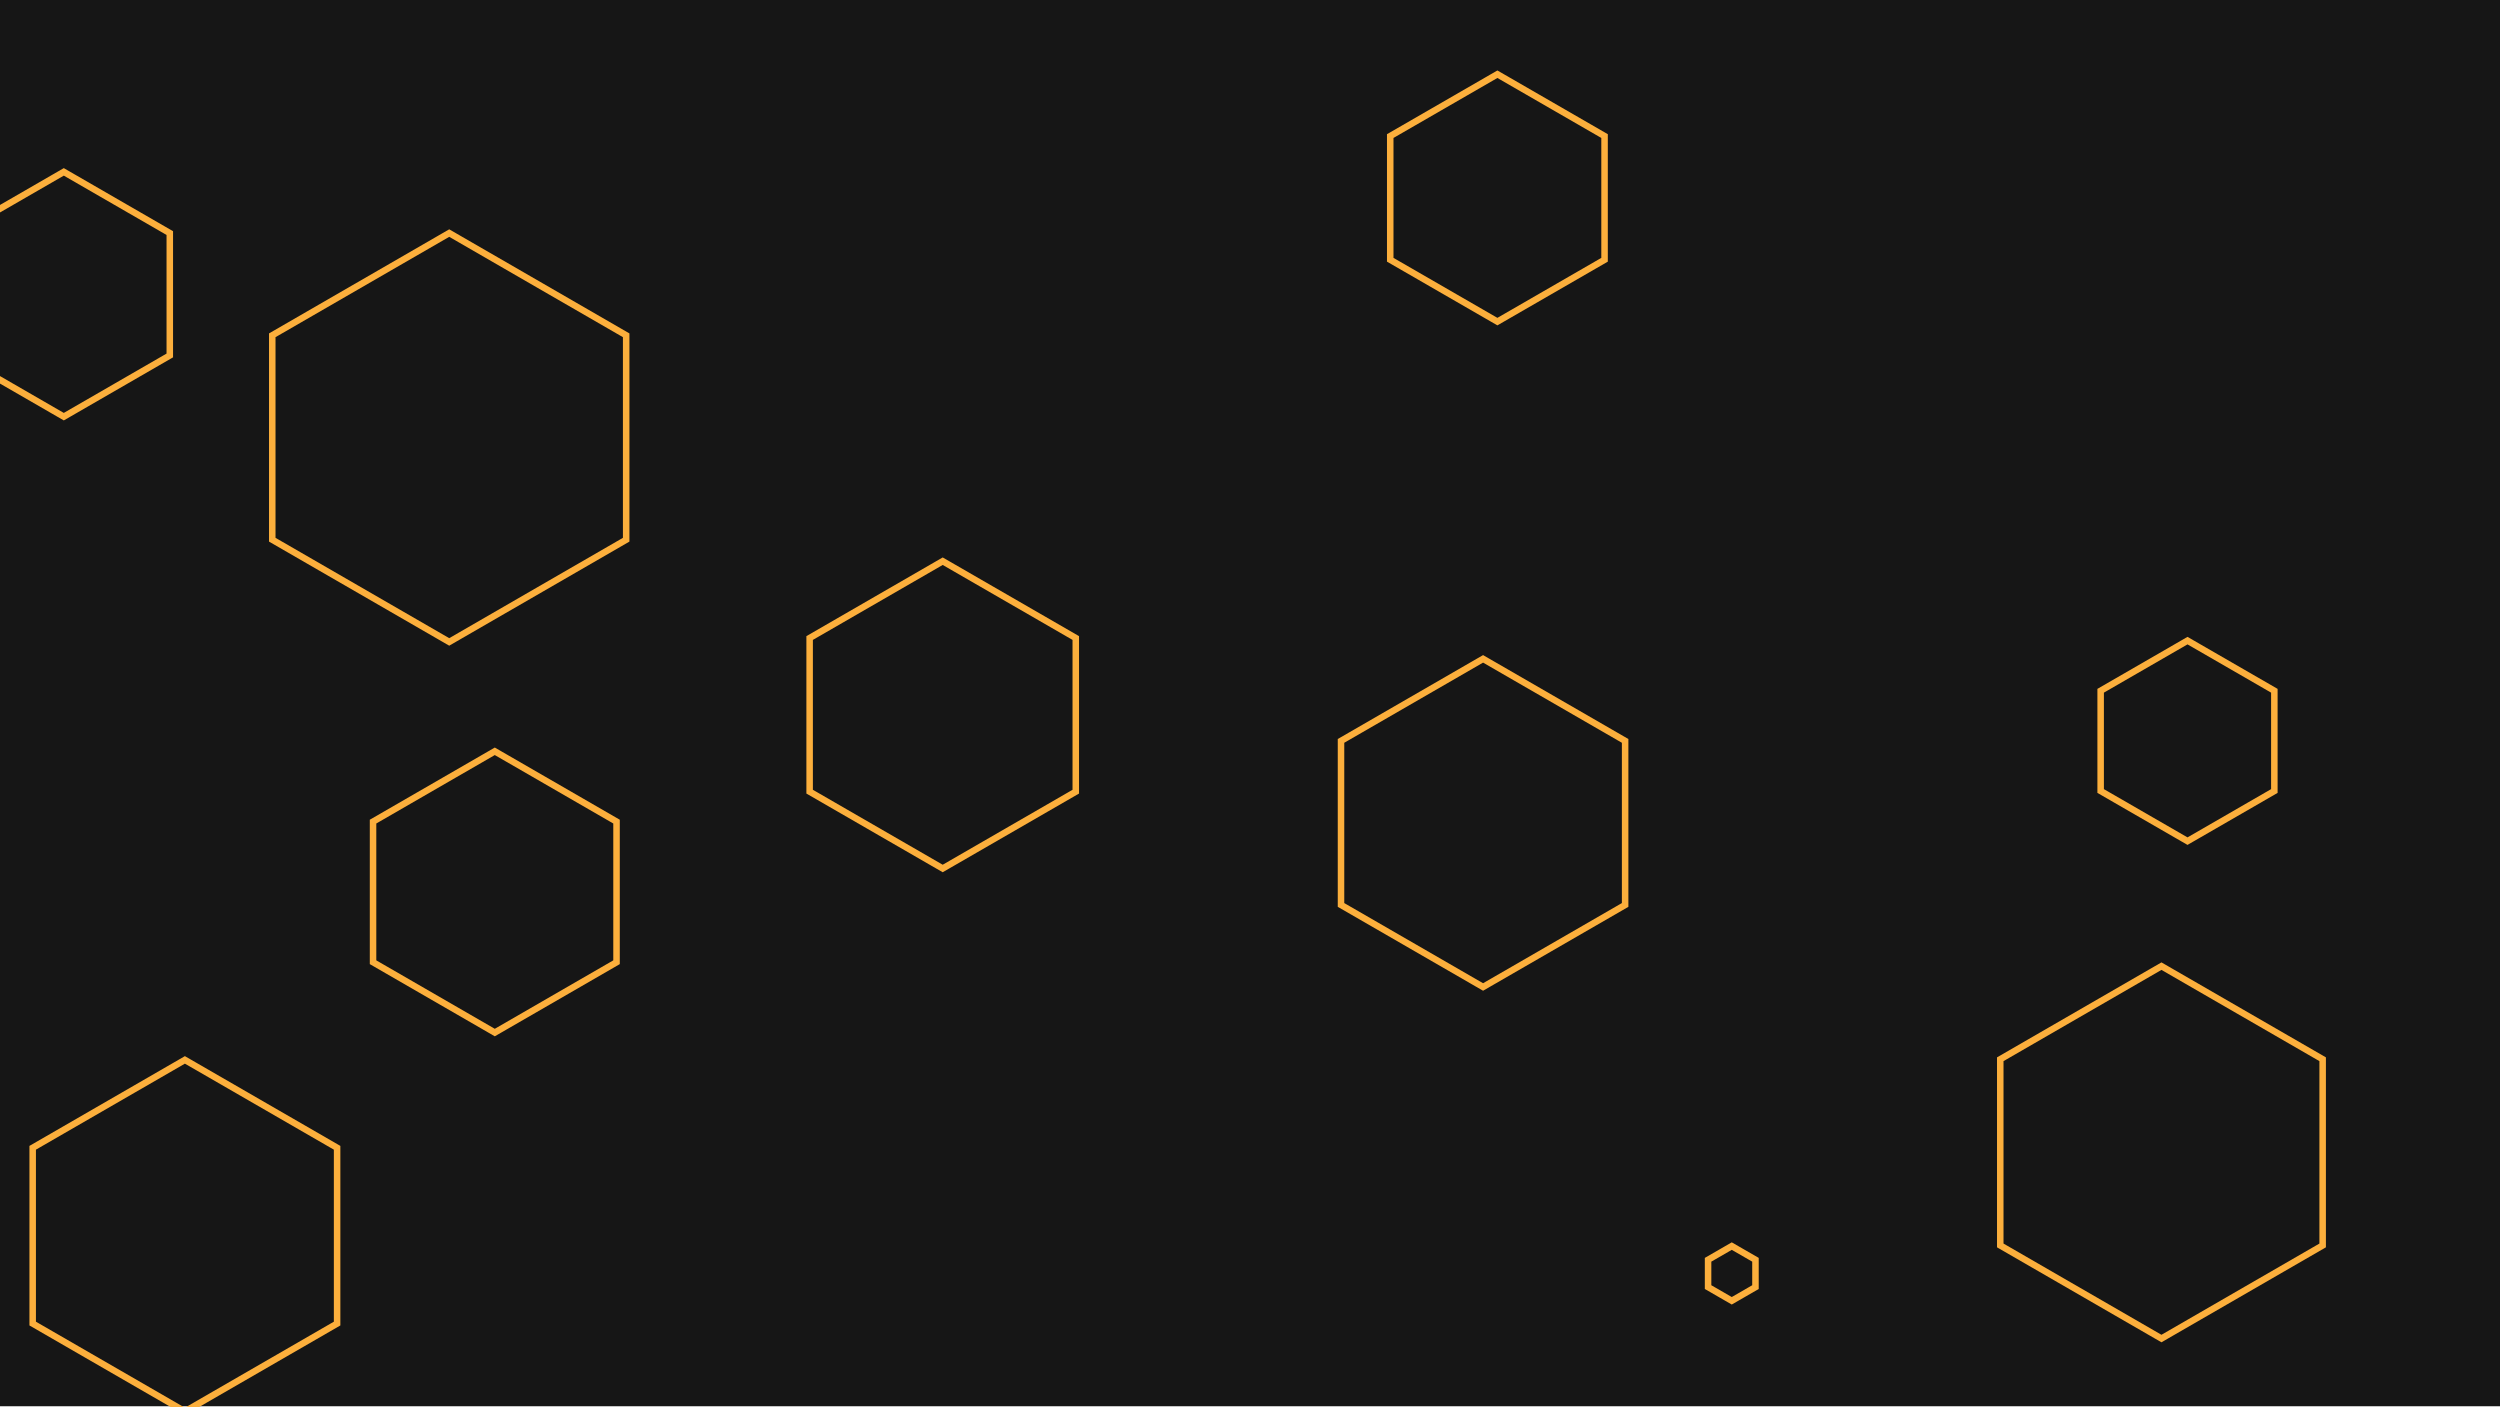
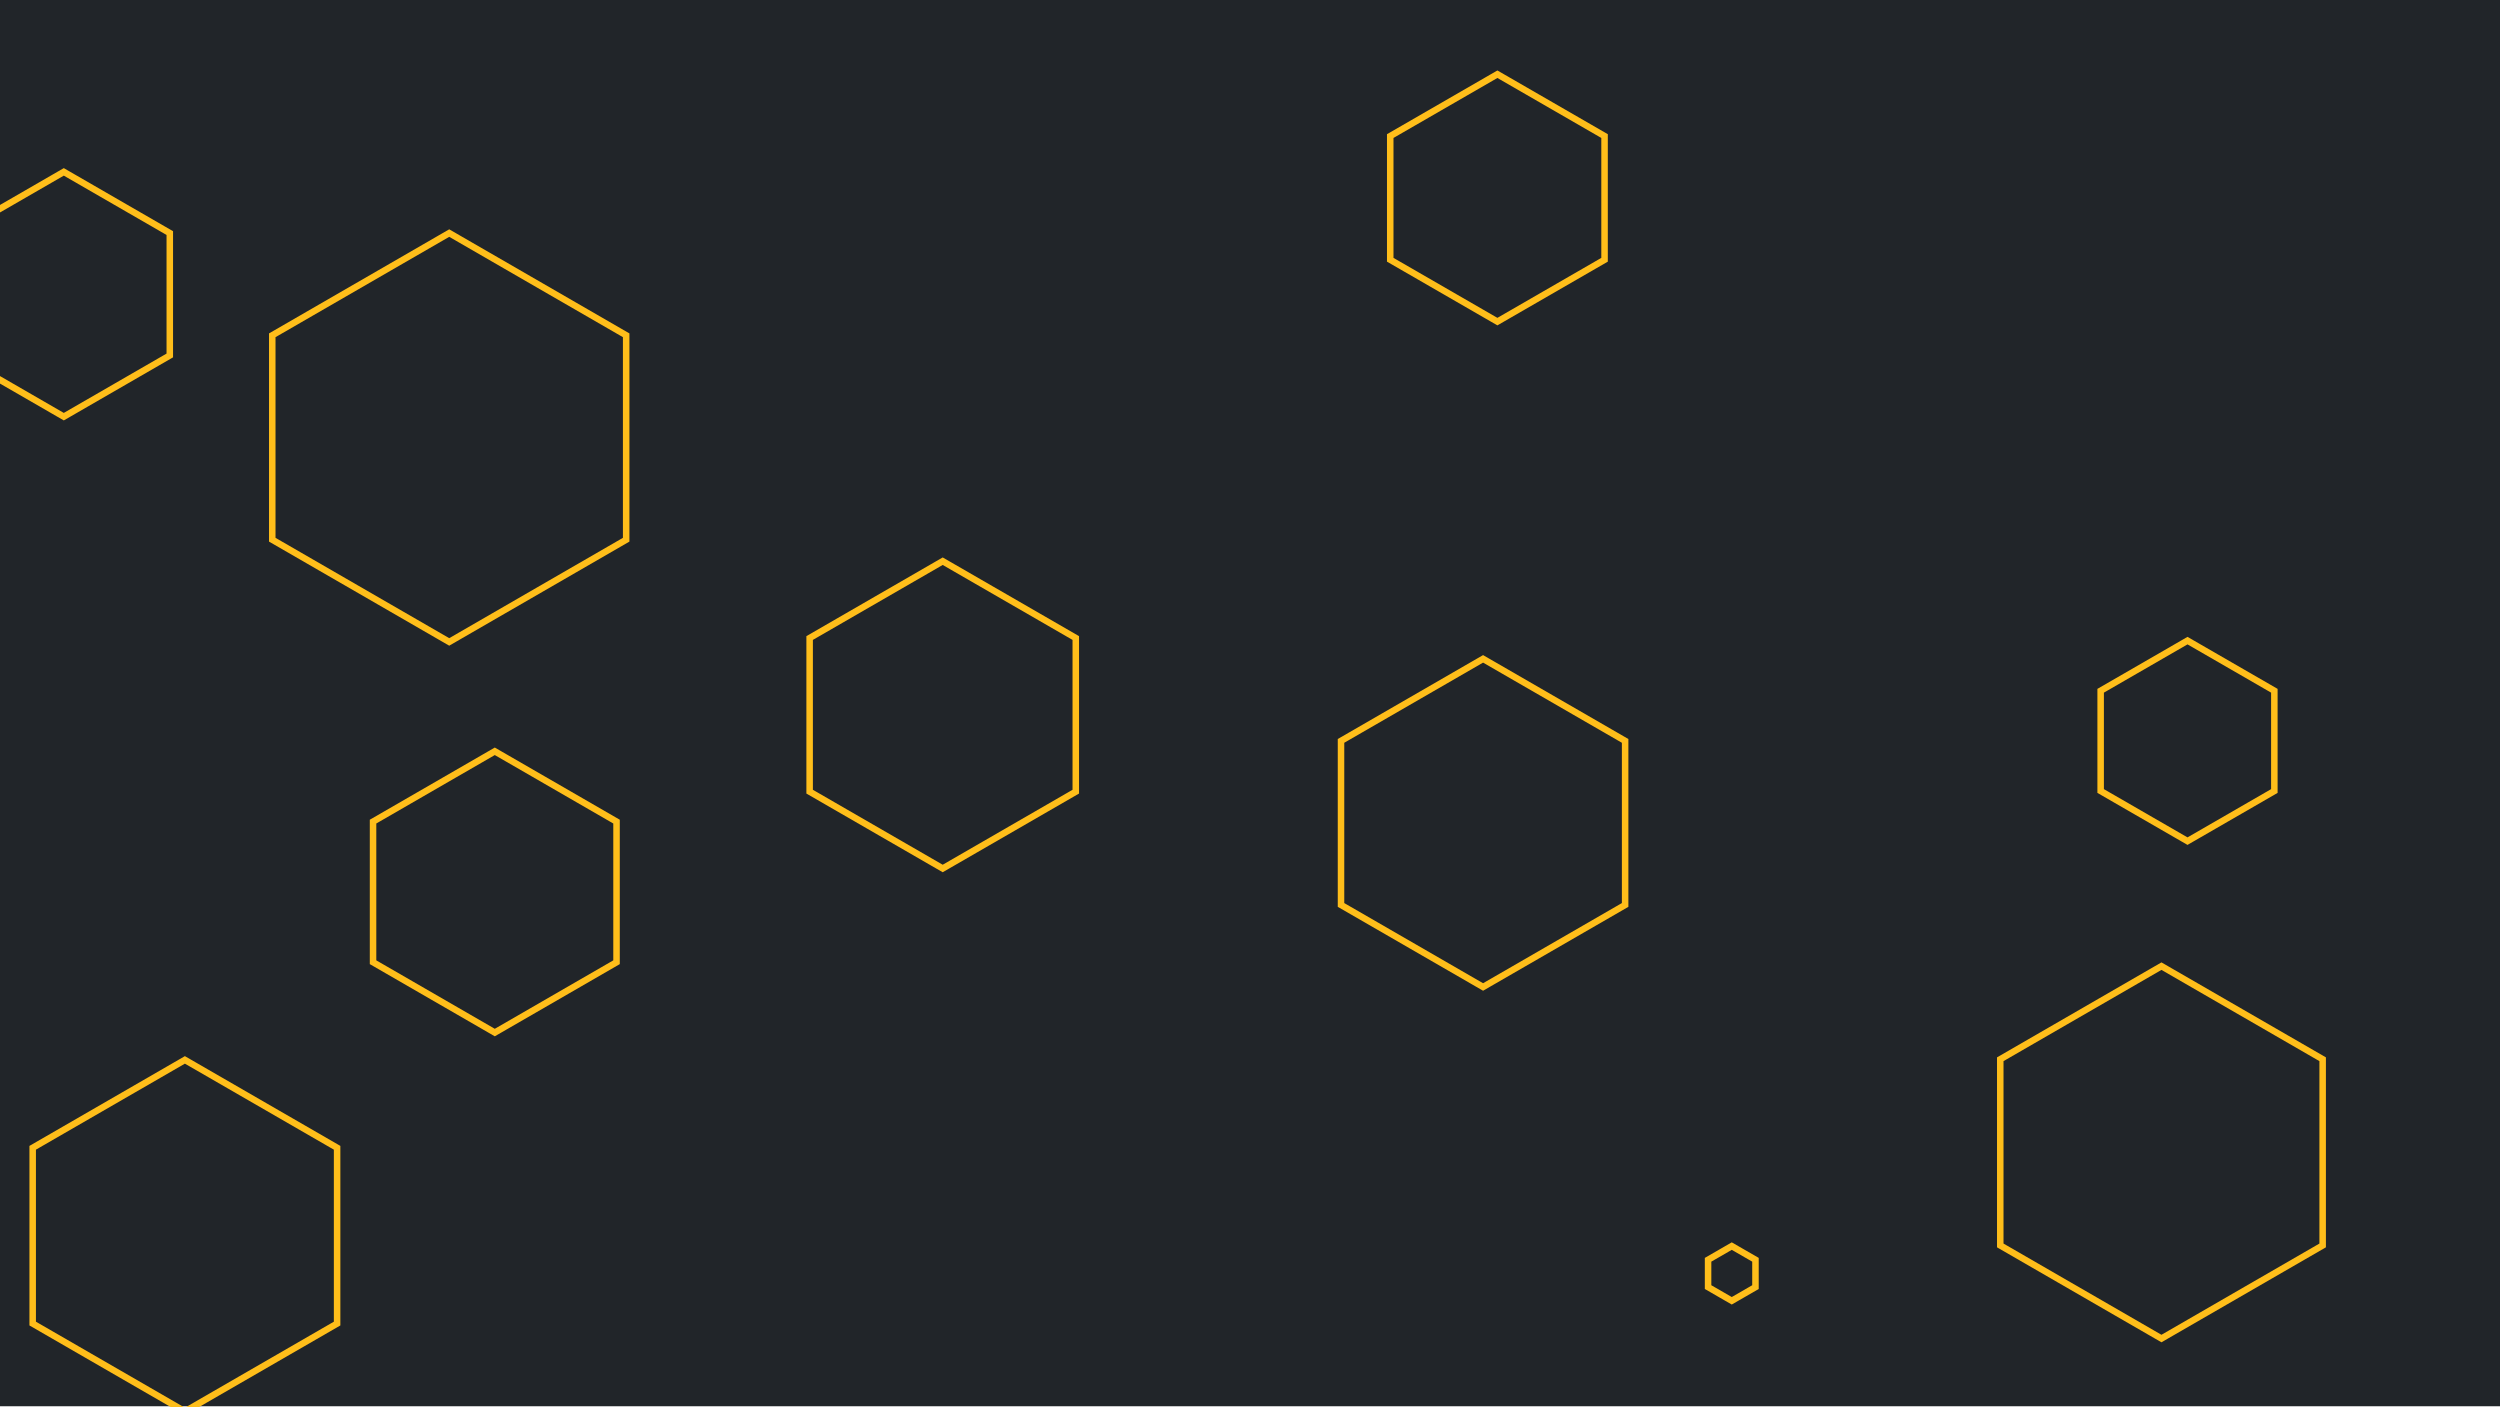
<svg xmlns="http://www.w3.org/2000/svg" id="visual" viewBox="0 0 1920 1080" width="1920" height="1080" version="1.1">
-   <rect width="1920" height="1080" fill="#161616" />
+   <rect width="1920" height="1080" fill="#212529" />
  <g>
    <g transform="translate(345 336)">
-       <path d="M0 -157L135.9 -78.5L135.9 78.5L0 157L-135.9 78.5L-135.9 -78.5Z" fill="none" stroke="#FCAF3C" stroke-width="5" />
+       <path d="M0 -157L135.9 -78.5L135.9 78.5L0 157L-135.9 78.5L-135.9 -78.5Z" fill="none" stroke="#ffbe1a" stroke-width="5" />
    </g>
    <g transform="translate(1150 152)">
-       <path d="M0 -95L82.3 -47.5L82.3 47.5L0 95L-82.3 47.5L-82.3 -47.5Z" fill="none" stroke="#FCAF3C" stroke-width="5" />
+       <path d="M0 -95L82.3 -47.5L82.3 47.5L0 95L-82.3 47.5L-82.3 -47.5Z" fill="none" stroke="#ffbe1a" stroke-width="5" />
    </g>
    <g transform="translate(724 549)">
-       <path d="M0 -118L102.2 -59L102.2 59L0 118L-102.2 59L-102.2 -59Z" stroke="#FCAF3C" fill="none" stroke-width="5" />
+       <path d="M0 -118L102.2 -59L102.2 59L0 118L-102.2 59L-102.2 -59Z" stroke="#ffbe1a" fill="none" stroke-width="5" />
    </g>
    <g transform="translate(1680 569)">
-       <path d="M0 -77L66.7 -38.5L66.7 38.5L0 77L-66.7 38.5L-66.7 -38.5Z" stroke="#FCAF3C" fill="none" stroke-width="5" />
+       <path d="M0 -77L66.7 -38.5L66.7 38.5L0 77L-66.7 38.5L-66.7 -38.5Z" stroke="#ffbe1a" fill="none" stroke-width="5" />
    </g>
    <g transform="translate(1139 632)">
-       <path d="M0 -126L109.1 -63L109.1 63L0 126L-109.1 63L-109.1 -63Z" stroke="#FCAF3C" fill="none" stroke-width="5" />
+       <path d="M0 -126L109.1 -63L109.1 63L0 126L-109.1 63L-109.1 -63Z" stroke="#ffbe1a" fill="none" stroke-width="5" />
    </g>
    <g transform="translate(1330 978)">
-       <path d="M0 -21L18.2 -10.5L18.2 10.5L0 21L-18.2 10.5L-18.2 -10.5Z" stroke="#FCAF3C" fill="none" stroke-width="5" />
+       <path d="M0 -21L18.2 -10.5L18.2 10.5L0 21L-18.2 10.5L-18.2 -10.5Z" stroke="#ffbe1a" fill="none" stroke-width="5" />
    </g>
    <g transform="translate(49 226)">
-       <path d="M0 -94L81.4 -47L81.4 47L0 94L-81.4 47L-81.4 -47Z" stroke="#FCAF3C" fill="none" stroke-width="5" />
+       <path d="M0 -94L81.4 -47L81.4 47L0 94L-81.4 47L-81.4 -47Z" stroke="#ffbe1a" fill="none" stroke-width="5" />
    </g>
    <g transform="translate(142 949)">
-       <path d="M0 -135L116.9 -67.5L116.9 67.5L0 135L-116.9 67.5L-116.9 -67.5Z" stroke="#FCAF3C" fill="none" stroke-width="5" />
+       <path d="M0 -135L116.9 -67.5L116.9 67.5L0 135L-116.9 67.5L-116.9 -67.5Z" stroke="#ffbe1a" fill="none" stroke-width="5" />
    </g>
    <g transform="translate(380 685)">
-       <path d="M0 -108L93.5 -54L93.5 54L0 108L-93.5 54L-93.5 -54Z" stroke="#FCAF3C" fill="none" stroke-width="5" />
+       <path d="M0 -108L93.5 -54L93.5 54L0 108L-93.5 54L-93.5 -54Z" stroke="#ffbe1a" fill="none" stroke-width="5" />
    </g>
    <g transform="translate(1660 885)">
-       <path d="M0 -143L123.8 -71.5L123.8 71.5L0 143L-123.8 71.5L-123.8 -71.5Z" stroke="#FCAF3C" fill="none" stroke-width="5" />
+       <path d="M0 -143L123.8 -71.5L123.8 71.5L0 143L-123.8 71.5L-123.8 -71.5Z" stroke="#ffbe1a" fill="none" stroke-width="5" />
    </g>
  </g>
</svg>
